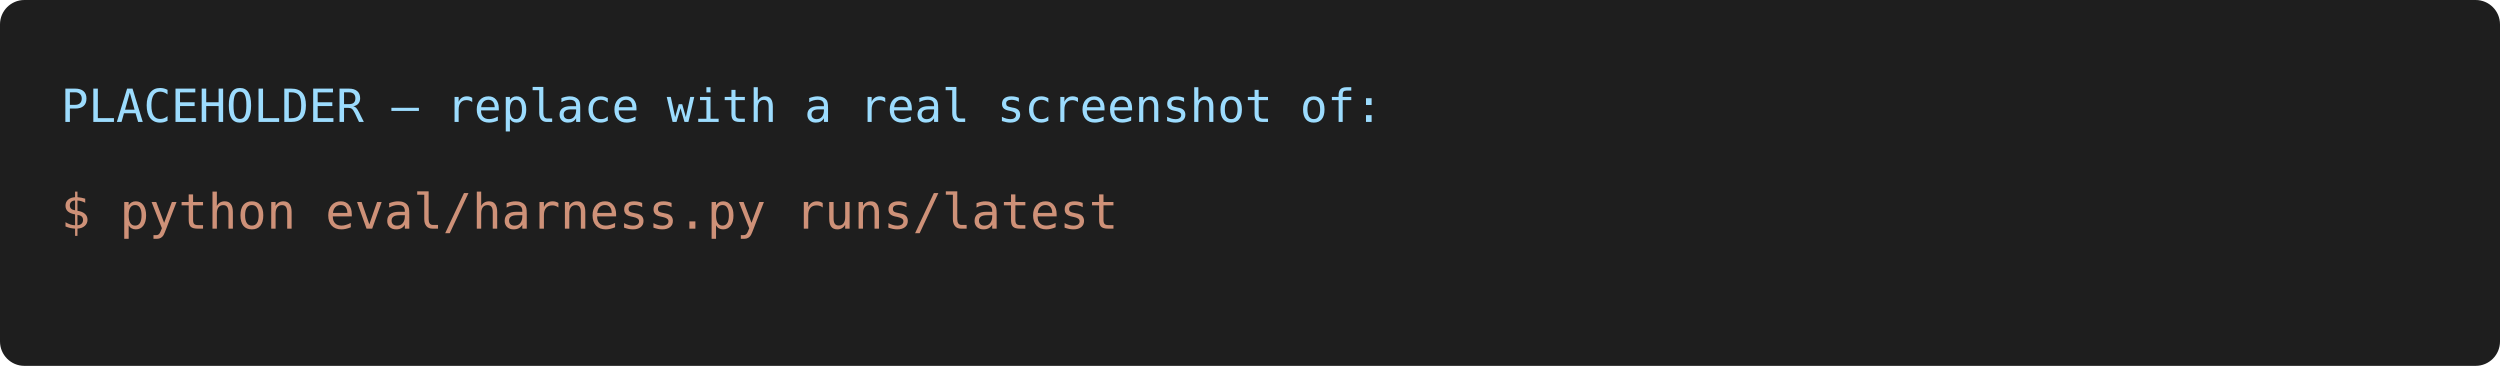
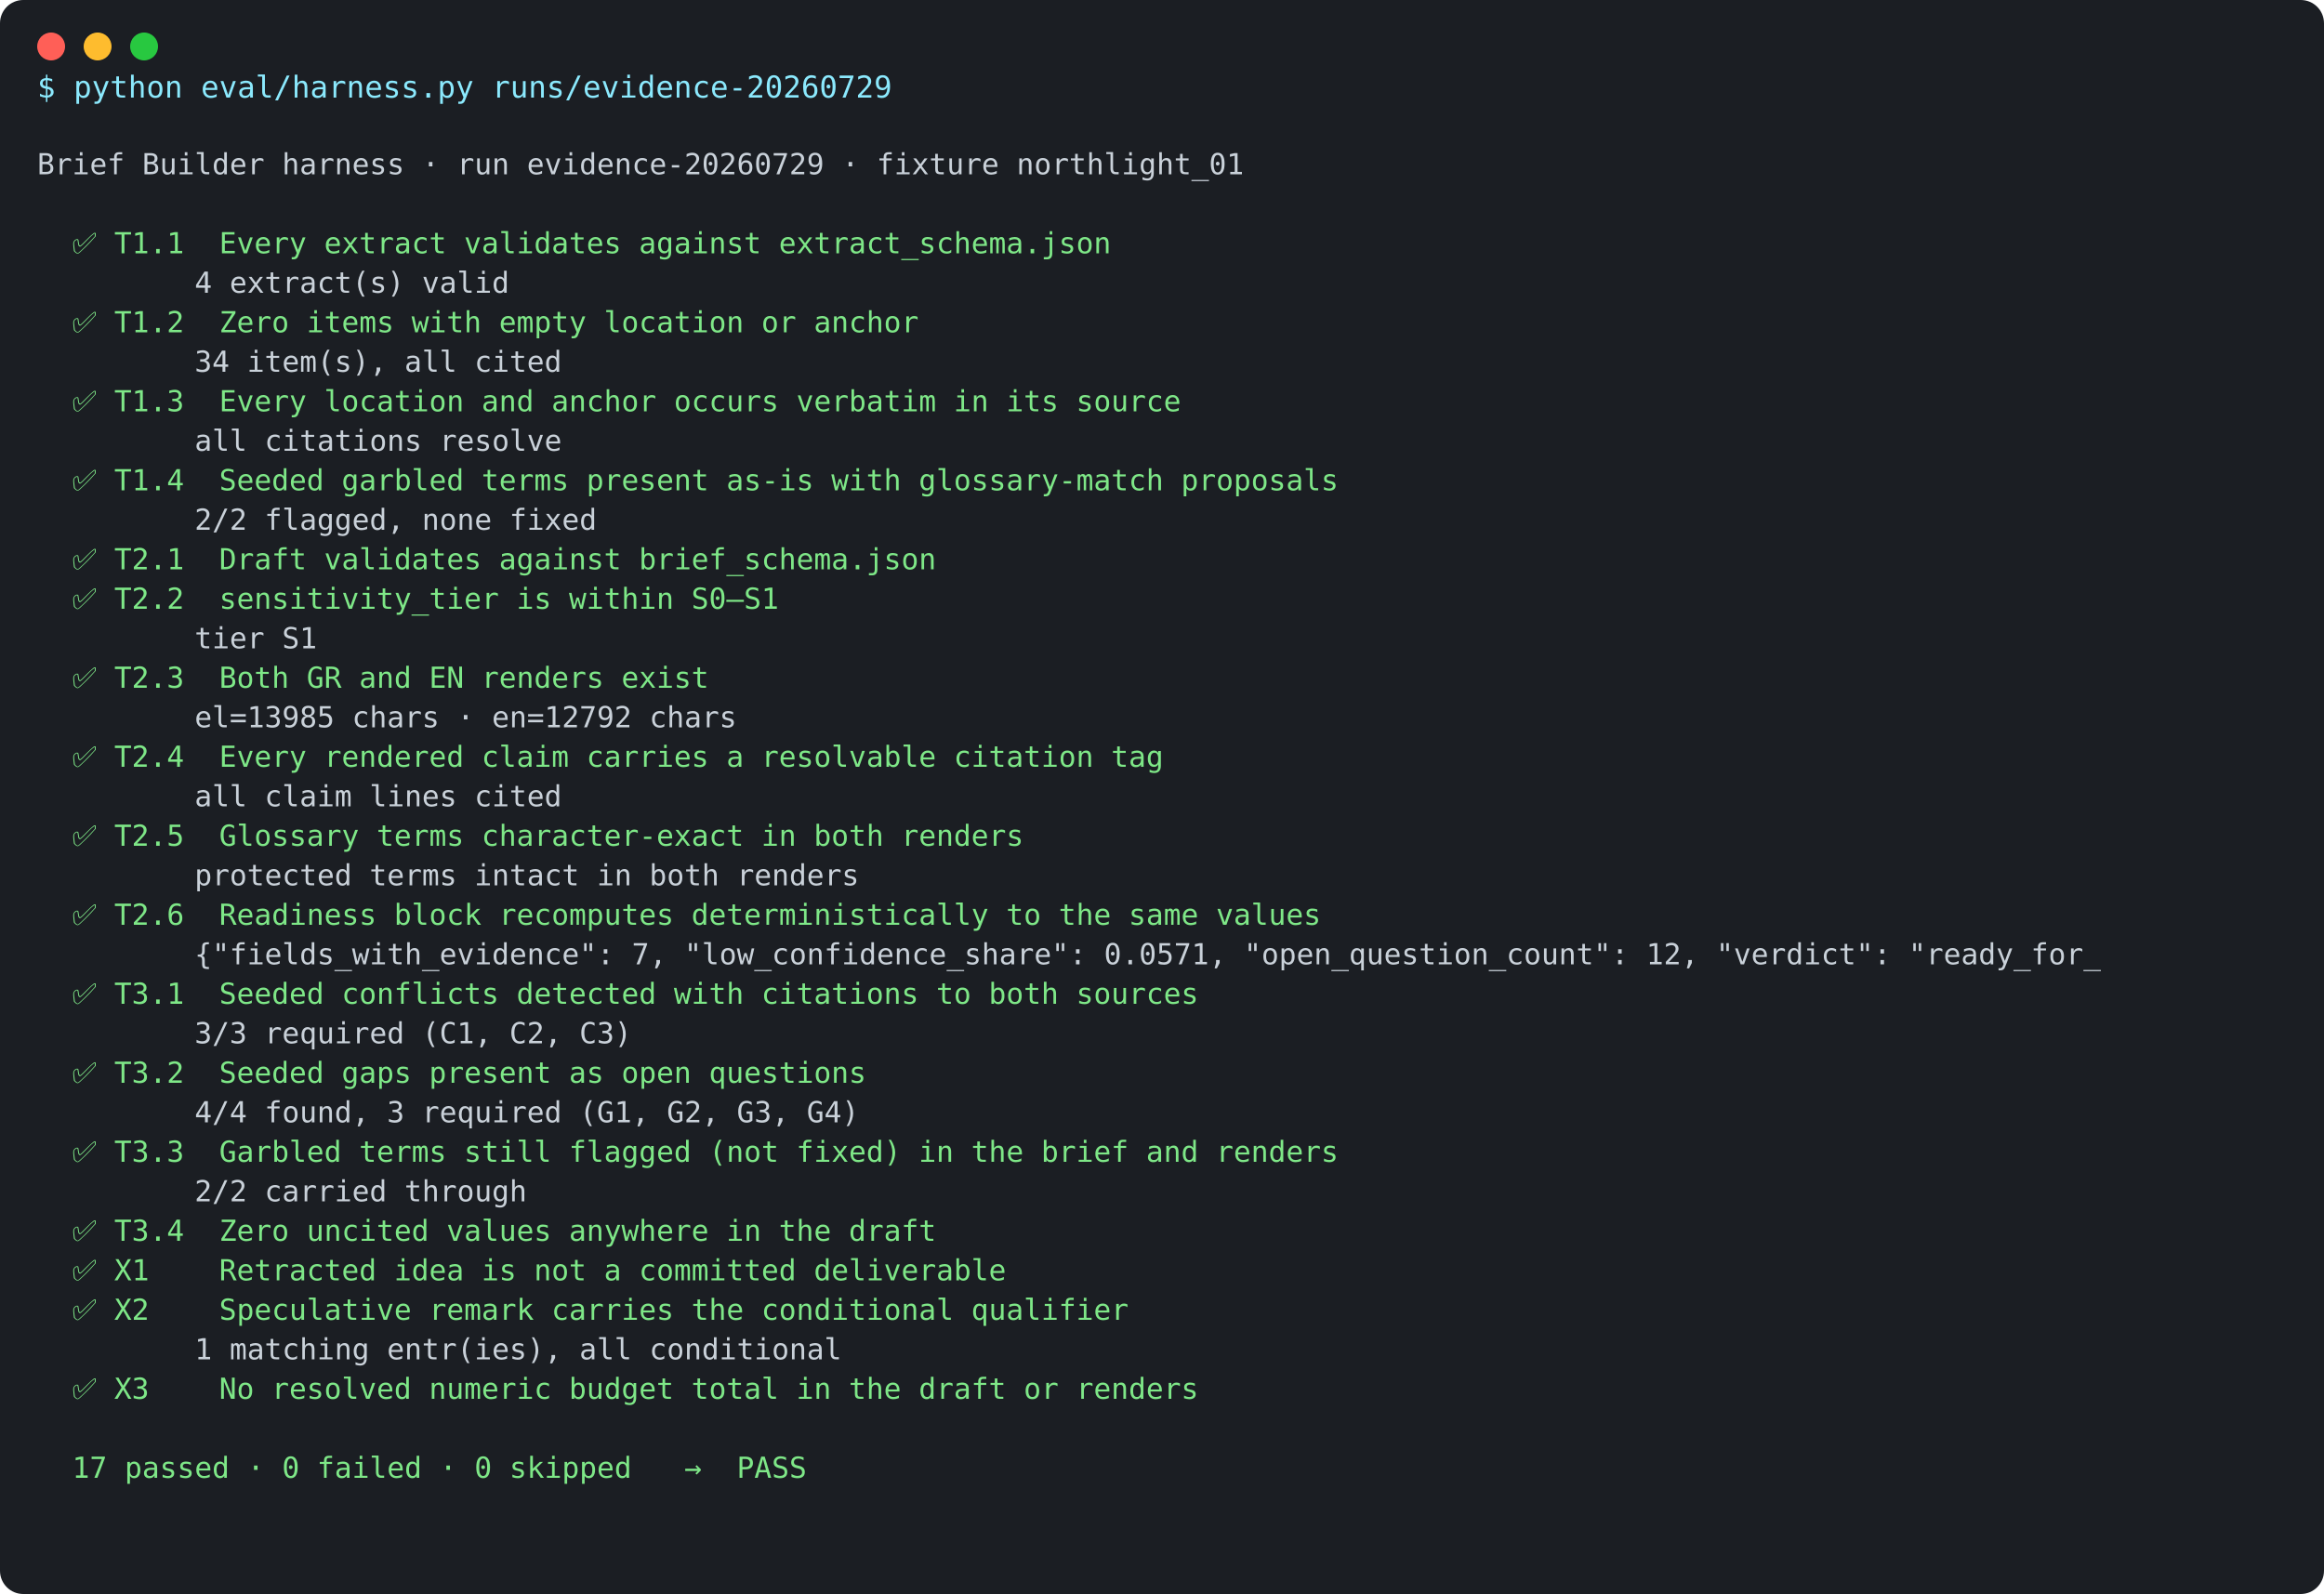
- <svg xmlns="http://www.w3.org/2000/svg" width="820" height="120" viewBox="0 0 820 120">
-   <rect width="820" height="120" rx="8" fill="#1e1e1e" />
-   <text x="20" y="40" font-family="monospace" font-size="15" fill="#9cdcfe">PLACEHOLDER — replace with a real screenshot of:</text>
-   <text x="20" y="75" font-family="monospace" font-size="16" fill="#ce9178">$ python eval/harness.py runs/latest</text>
+ <svg xmlns="http://www.w3.org/2000/svg" width="1000" height="686" viewBox="0 0 1000 686">
+   <rect width="1000" height="686" rx="10" fill="#1b1e23" />
+   <circle cx="22" cy="20" r="6" fill="#ff5f57" />
+   <circle cx="42" cy="20" r="6" fill="#febc2e" />
+   <circle cx="62" cy="20" r="6" fill="#28c840" />
+   <text x="16" y="42" font-family="Menlo,monospace" font-size="13" fill="#8be9fd" xml:space="preserve">$ python eval/harness.py runs/evidence-20260729</text>
+   <text x="16" y="58" font-family="Menlo,monospace" font-size="12.5" fill="#c9d1d9" xml:space="preserve" />
+   <text x="16" y="75" font-family="Menlo,monospace" font-size="12.5" fill="#c9d1d9" xml:space="preserve">Brief Builder harness · run evidence-20260729 · fixture northlight_01</text>
+   <text x="16" y="92" font-family="Menlo,monospace" font-size="12.5" fill="#c9d1d9" xml:space="preserve" />
+   <text x="16" y="109" font-family="Menlo,monospace" font-size="12.5" fill="#7ee787" xml:space="preserve">  ✅ T1.1  Every extract validates against extract_schema.json</text>
+   <text x="16" y="126" font-family="Menlo,monospace" font-size="12.5" fill="#c9d1d9" xml:space="preserve">         4 extract(s) valid</text>
+   <text x="16" y="143" font-family="Menlo,monospace" font-size="12.5" fill="#7ee787" xml:space="preserve">  ✅ T1.2  Zero items with empty location or anchor</text>
+   <text x="16" y="160" font-family="Menlo,monospace" font-size="12.5" fill="#c9d1d9" xml:space="preserve">         34 item(s), all cited</text>
+   <text x="16" y="177" font-family="Menlo,monospace" font-size="12.5" fill="#7ee787" xml:space="preserve">  ✅ T1.3  Every location and anchor occurs verbatim in its source</text>
+   <text x="16" y="194" font-family="Menlo,monospace" font-size="12.5" fill="#c9d1d9" xml:space="preserve">         all citations resolve</text>
+   <text x="16" y="211" font-family="Menlo,monospace" font-size="12.5" fill="#7ee787" xml:space="preserve">  ✅ T1.4  Seeded garbled terms present as-is with glossary-match proposals</text>
+   <text x="16" y="228" font-family="Menlo,monospace" font-size="12.5" fill="#c9d1d9" xml:space="preserve">         2/2 flagged, none fixed</text>
+   <text x="16" y="245" font-family="Menlo,monospace" font-size="12.5" fill="#7ee787" xml:space="preserve">  ✅ T2.1  Draft validates against brief_schema.json</text>
+   <text x="16" y="262" font-family="Menlo,monospace" font-size="12.5" fill="#7ee787" xml:space="preserve">  ✅ T2.2  sensitivity_tier is within S0–S1</text>
+   <text x="16" y="279" font-family="Menlo,monospace" font-size="12.5" fill="#c9d1d9" xml:space="preserve">         tier S1</text>
+   <text x="16" y="296" font-family="Menlo,monospace" font-size="12.5" fill="#7ee787" xml:space="preserve">  ✅ T2.3  Both GR and EN renders exist</text>
+   <text x="16" y="313" font-family="Menlo,monospace" font-size="12.5" fill="#c9d1d9" xml:space="preserve">         el=13985 chars · en=12792 chars</text>
+   <text x="16" y="330" font-family="Menlo,monospace" font-size="12.5" fill="#7ee787" xml:space="preserve">  ✅ T2.4  Every rendered claim carries a resolvable citation tag</text>
+   <text x="16" y="347" font-family="Menlo,monospace" font-size="12.5" fill="#c9d1d9" xml:space="preserve">         all claim lines cited</text>
+   <text x="16" y="364" font-family="Menlo,monospace" font-size="12.5" fill="#7ee787" xml:space="preserve">  ✅ T2.5  Glossary terms character-exact in both renders</text>
+   <text x="16" y="381" font-family="Menlo,monospace" font-size="12.5" fill="#c9d1d9" xml:space="preserve">         protected terms intact in both renders</text>
+   <text x="16" y="398" font-family="Menlo,monospace" font-size="12.5" fill="#7ee787" xml:space="preserve">  ✅ T2.6  Readiness block recomputes deterministically to the same values</text>
+   <text x="16" y="415" font-family="Menlo,monospace" font-size="12.5" fill="#c9d1d9" xml:space="preserve">         {"fields_with_evidence": 7, "low_confidence_share": 0.0571, "open_question_count": 12, "verdict": "ready_for_</text>
+   <text x="16" y="432" font-family="Menlo,monospace" font-size="12.5" fill="#7ee787" xml:space="preserve">  ✅ T3.1  Seeded conflicts detected with citations to both sources</text>
+   <text x="16" y="449" font-family="Menlo,monospace" font-size="12.5" fill="#c9d1d9" xml:space="preserve">         3/3 required (C1, C2, C3)</text>
+   <text x="16" y="466" font-family="Menlo,monospace" font-size="12.5" fill="#7ee787" xml:space="preserve">  ✅ T3.2  Seeded gaps present as open questions</text>
+   <text x="16" y="483" font-family="Menlo,monospace" font-size="12.5" fill="#c9d1d9" xml:space="preserve">         4/4 found, 3 required (G1, G2, G3, G4)</text>
+   <text x="16" y="500" font-family="Menlo,monospace" font-size="12.5" fill="#7ee787" xml:space="preserve">  ✅ T3.3  Garbled terms still flagged (not fixed) in the brief and renders</text>
+   <text x="16" y="517" font-family="Menlo,monospace" font-size="12.5" fill="#c9d1d9" xml:space="preserve">         2/2 carried through</text>
+   <text x="16" y="534" font-family="Menlo,monospace" font-size="12.5" fill="#7ee787" xml:space="preserve">  ✅ T3.4  Zero uncited values anywhere in the draft</text>
+   <text x="16" y="551" font-family="Menlo,monospace" font-size="12.5" fill="#7ee787" xml:space="preserve">  ✅ X1    Retracted idea is not a committed deliverable</text>
+   <text x="16" y="568" font-family="Menlo,monospace" font-size="12.5" fill="#7ee787" xml:space="preserve">  ✅ X2    Speculative remark carries the conditional qualifier</text>
+   <text x="16" y="585" font-family="Menlo,monospace" font-size="12.5" fill="#c9d1d9" xml:space="preserve">         1 matching entr(ies), all conditional</text>
+   <text x="16" y="602" font-family="Menlo,monospace" font-size="12.5" fill="#7ee787" xml:space="preserve">  ✅ X3    No resolved numeric budget total in the draft or renders</text>
+   <text x="16" y="619" font-family="Menlo,monospace" font-size="12.5" fill="#c9d1d9" xml:space="preserve" />
+   <text x="16" y="636" font-family="Menlo,monospace" font-size="12.5" fill="#7ee787" xml:space="preserve">  17 passed · 0 failed · 0 skipped   →  PASS</text>
+   <text x="16" y="653" font-family="Menlo,monospace" font-size="12.5" fill="#c9d1d9" xml:space="preserve" />
</svg>
